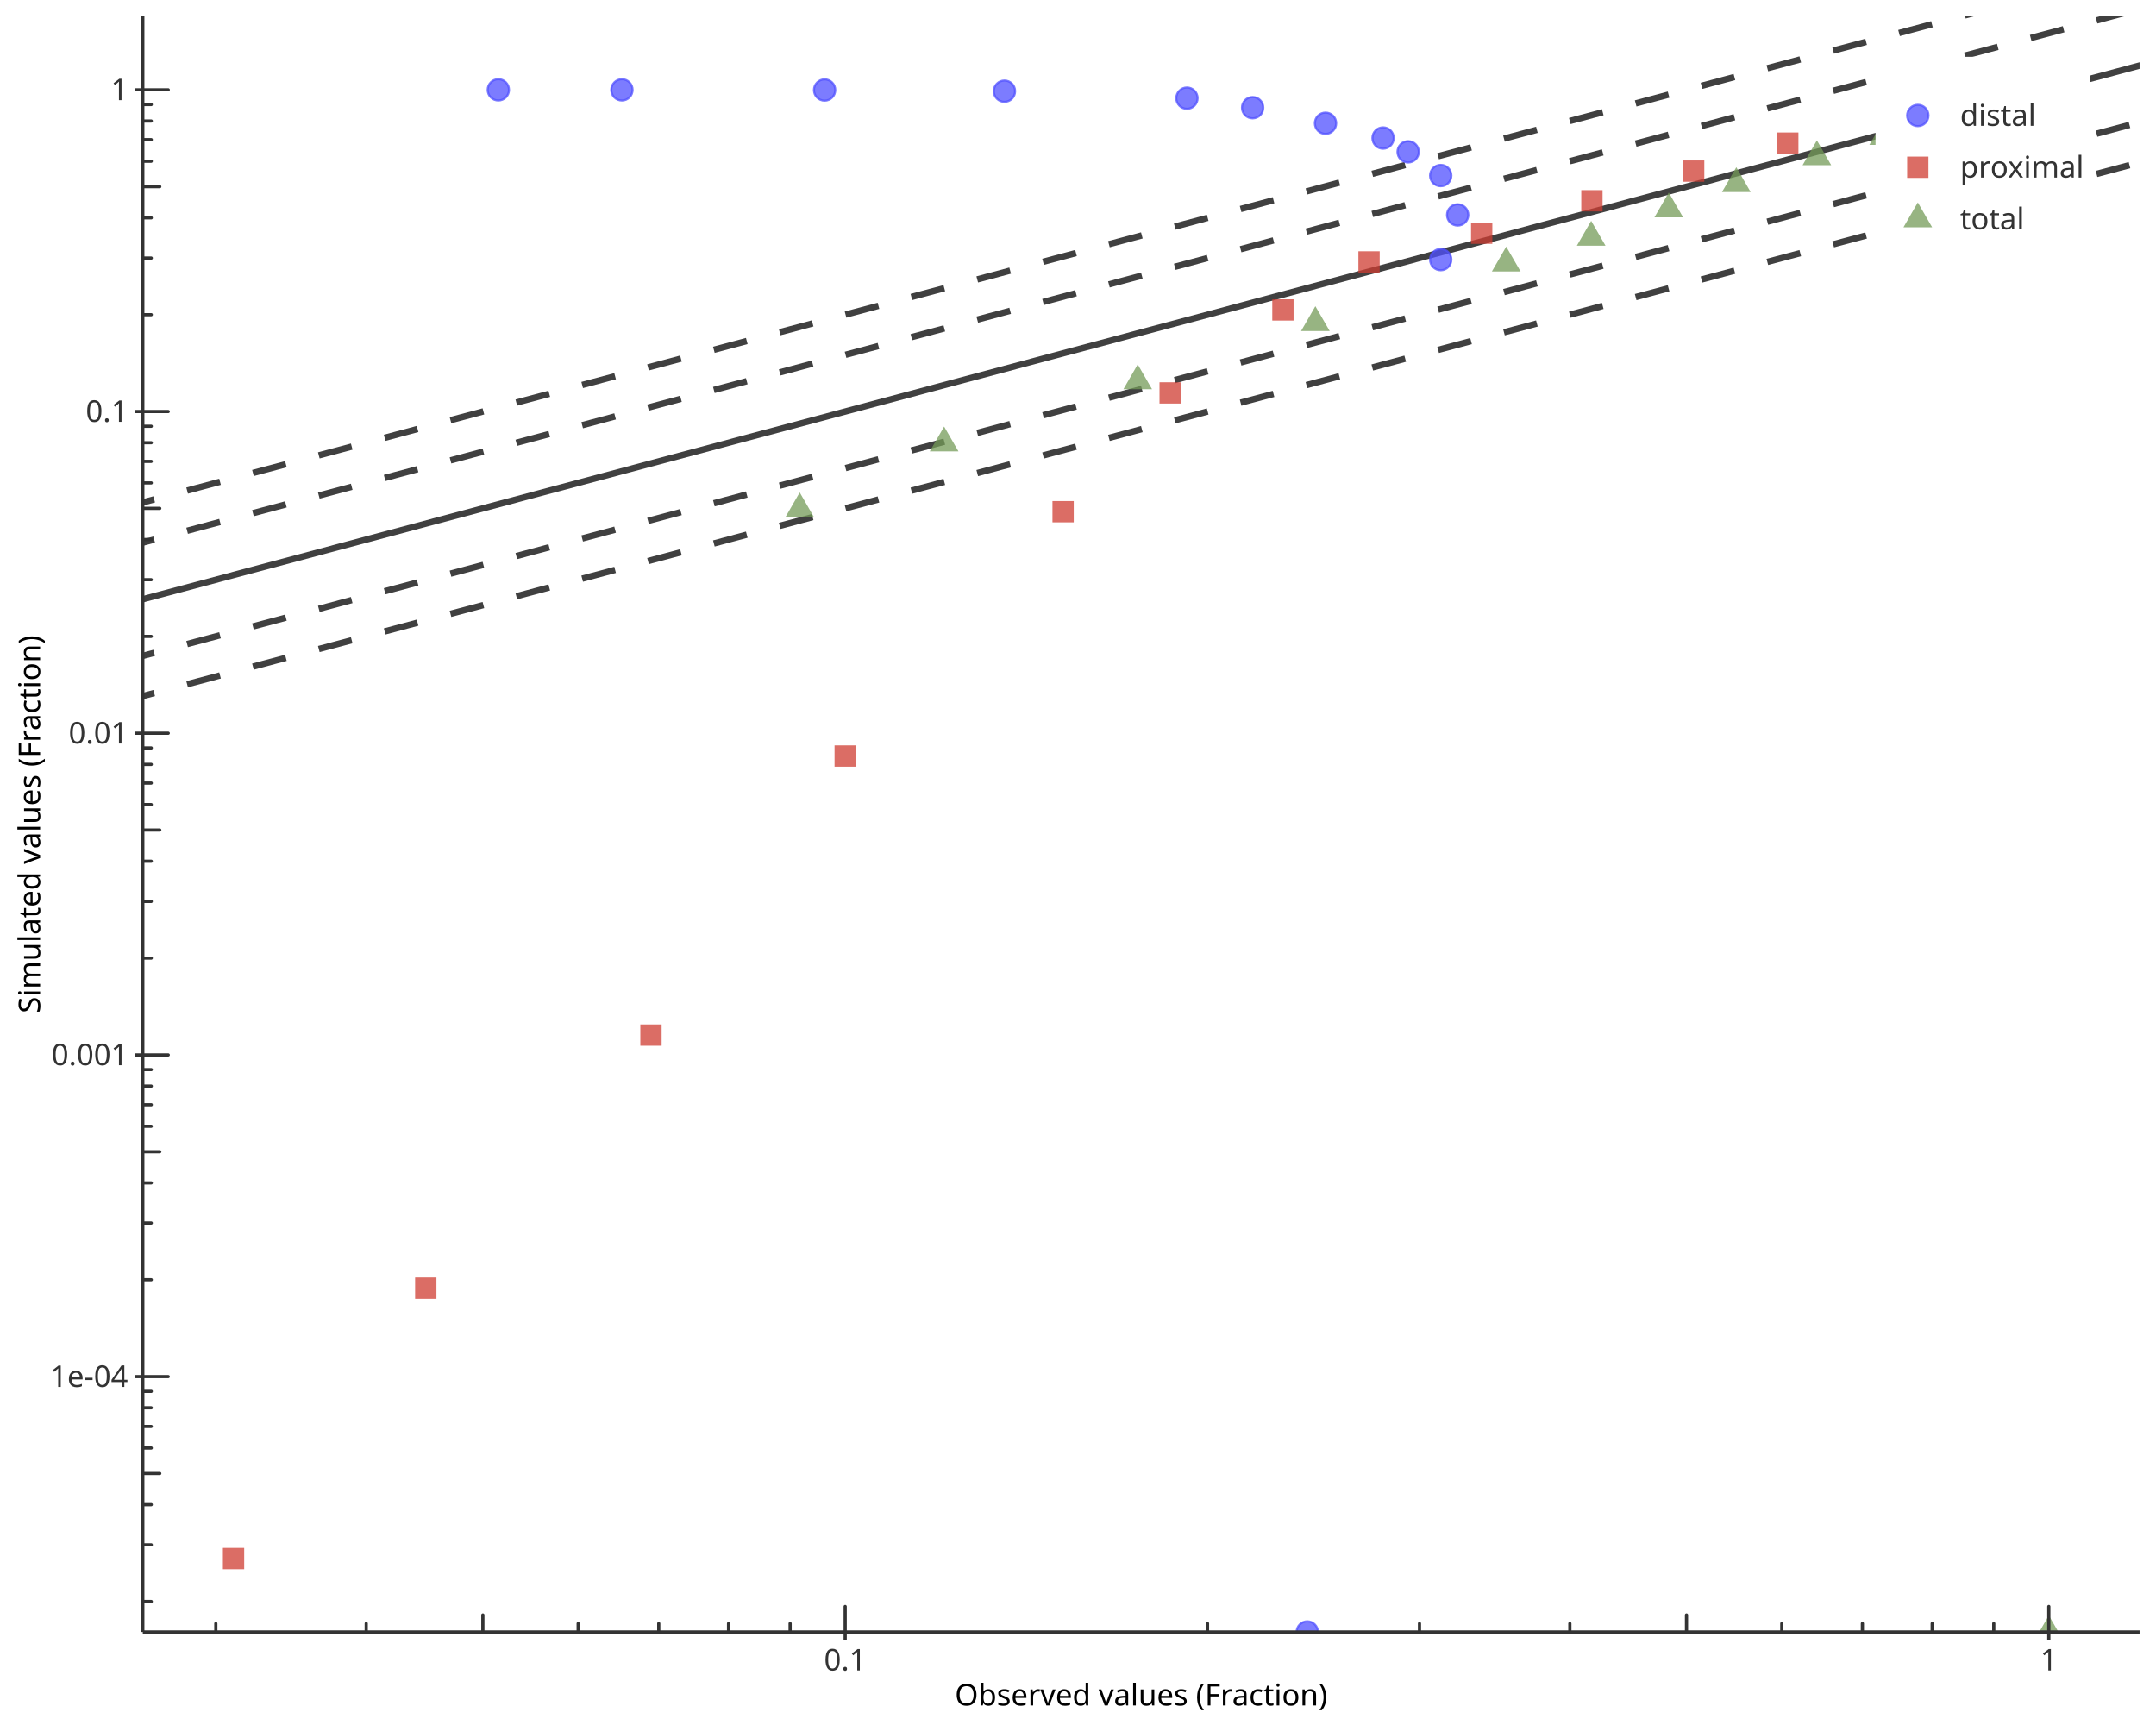
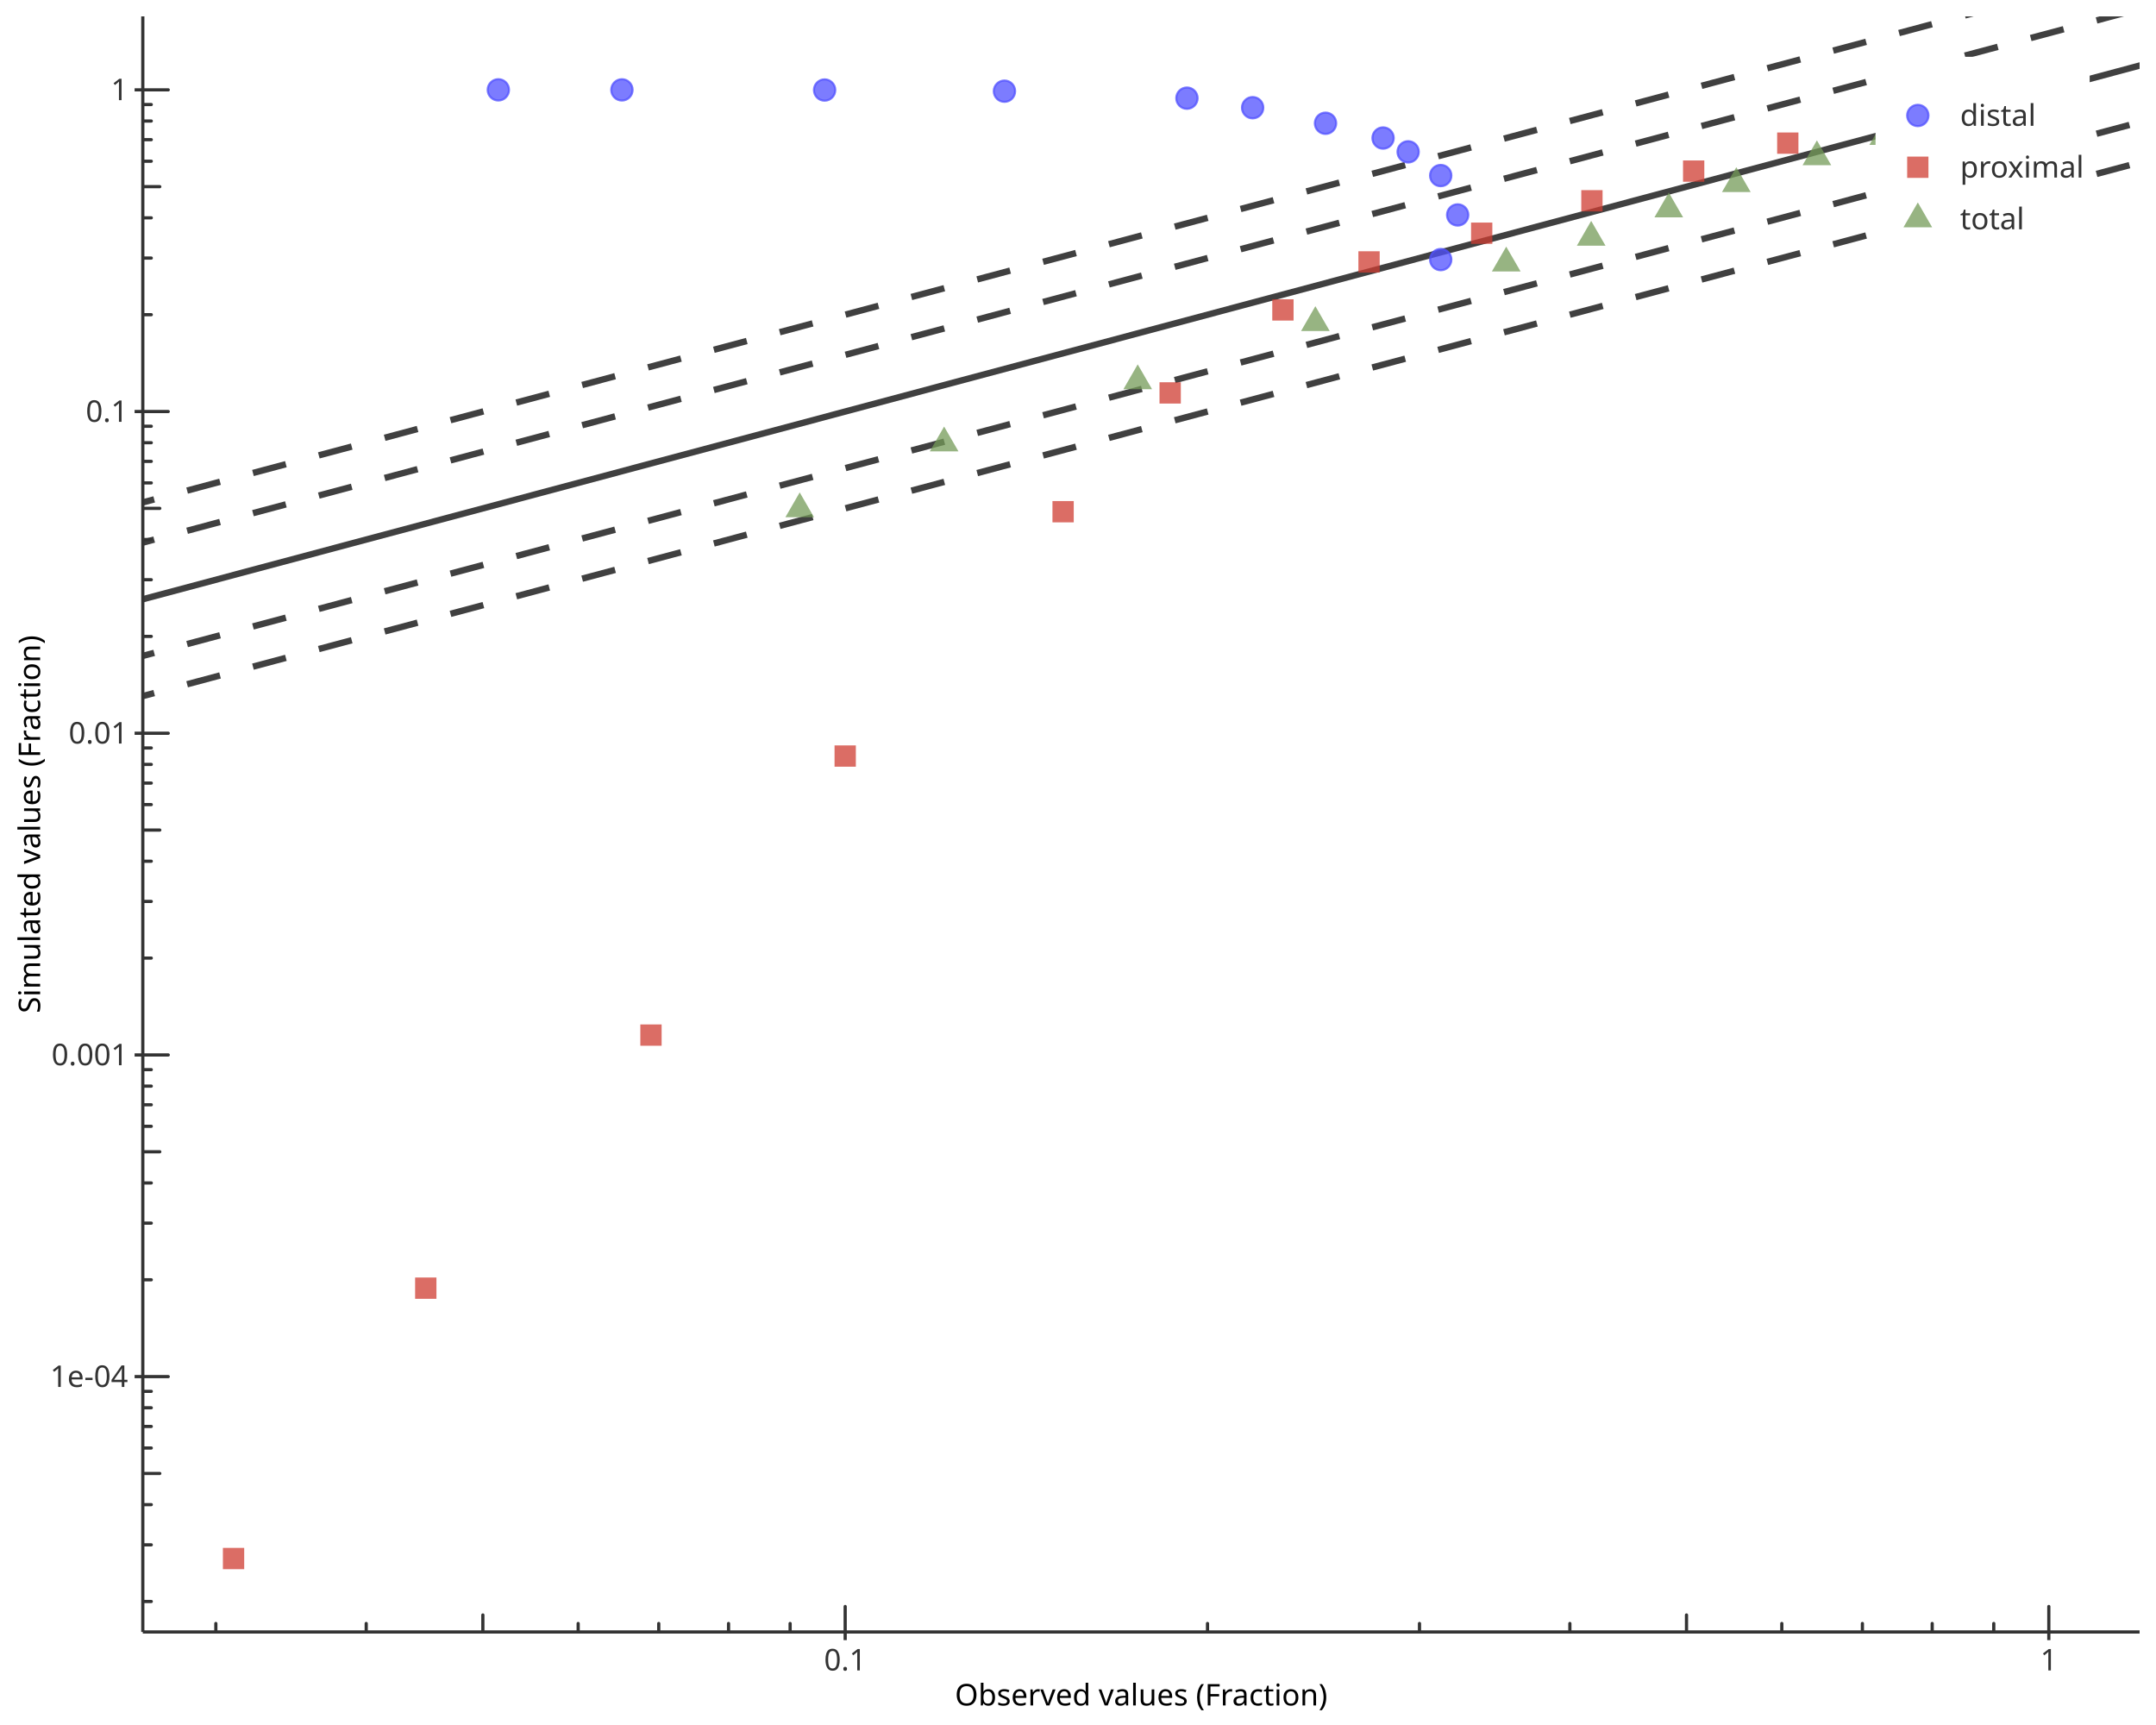
<svg xmlns="http://www.w3.org/2000/svg" class="svglite" data-engine-version="2.0" width="720.00pt" height="576.00pt" viewBox="0 0 720.00 576.00">
  <defs>
    <style type="text/css">
    .svglite line, .svglite polyline, .svglite polygon, .svglite path, .svglite rect, .svglite circle {
      fill: none;
      stroke: #000000;
      stroke-linecap: round;
      stroke-linejoin: round;
      stroke-miterlimit: 10.00;
    }
  </style>
  </defs>
  <rect width="100%" height="100%" style="stroke: none; fill: #FFFFFF;" />
  <defs>
    <clipPath id="cpMC4wMHw3MjAuMDB8MC4wMHw1NzYuMDA=">
      <rect x="0.00" y="0.00" width="720.00" height="576.00" />
    </clipPath>
  </defs>
  <g clip-path="url(#cpMC4wMHw3MjAuMDB8MC4wMHw1NzYuMDA=)">
    <rect x="0.00" y="0.00" width="720.00" height="576.00" style="stroke-width: 1.07; stroke: none; fill: #FFFFFF;" />
  </g>
  <defs>
    <clipPath id="cpNDcuNjl8NzE0LjUyfDUuNDh8NTQ0Ljkz">
      <rect x="47.69" y="5.48" width="666.83" height="539.45" />
    </clipPath>
  </defs>
  <g clip-path="url(#cpNDcuNjl8NzE0LjUyfDUuNDh8NTQ0Ljkz)">
    <rect x="47.69" y="5.48" width="666.83" height="539.45" style="stroke-width: 1.07; stroke: none; fill: #FFFFFF;" />
    <polyline points="47.69,513.38 714.52,513.38 " style="stroke-width: 0.53; stroke: #FFFFFF; stroke-linecap: butt;" />
    <polyline points="47.69,405.97 714.52,405.97 " style="stroke-width: 0.53; stroke: #FFFFFF; stroke-linecap: butt;" />
    <polyline points="47.69,298.55 714.52,298.55 " style="stroke-width: 0.53; stroke: #FFFFFF; stroke-linecap: butt;" />
    <polyline points="47.69,191.13 714.52,191.13 " style="stroke-width: 0.53; stroke: #FFFFFF; stroke-linecap: butt;" />
    <polyline points="47.69,83.71 714.52,83.71 " style="stroke-width: 0.53; stroke: #FFFFFF; stroke-linecap: butt;" />
    <polyline points="81.28,544.93 81.28,5.48 " style="stroke-width: 0.53; stroke: #FFFFFF; stroke-linecap: butt;" />
    <polyline points="483.23,544.93 483.23,5.48 " style="stroke-width: 0.53; stroke: #FFFFFF; stroke-linecap: butt;" />
  </g>
  <g clip-path="url(#cpMC4wMHw3MjAuMDB8MC4wMHw1NzYuMDA=)">
</g>
  <g clip-path="url(#cpNDcuNjl8NzE0LjUyfDUuNDh8NTQ0Ljkz)">
</g>
  <g clip-path="url(#cpMC4wMHw3MjAuMDB8MC4wMHw1NzYuMDA=)">
</g>
  <g clip-path="url(#cpNDcuNjl8NzE0LjUyfDUuNDh8NTQ0Ljkz)">
</g>
  <g clip-path="url(#cpMC4wMHw3MjAuMDB8MC4wMHw1NzYuMDA=)">
</g>
  <g clip-path="url(#cpNDcuNjl8NzE0LjUyfDUuNDh8NTQ0Ljkz)">
</g>
  <g clip-path="url(#cpMC4wMHw3MjAuMDB8MC4wMHw1NzYuMDA=)">
</g>
  <g clip-path="url(#cpNDcuNjl8NzE0LjUyfDUuNDh8NTQ0Ljkz)">
</g>
  <g clip-path="url(#cpMC4wMHw3MjAuMDB8MC4wMHw1NzYuMDA=)">
</g>
  <g clip-path="url(#cpNDcuNjl8NzE0LjUyfDUuNDh8NTQ0Ljkz)">
</g>
  <g clip-path="url(#cpMC4wMHw3MjAuMDB8MC4wMHw1NzYuMDA=)">
</g>
  <g clip-path="url(#cpNDcuNjl8NzE0LjUyfDUuNDh8NTQ0Ljkz)">
</g>
  <g clip-path="url(#cpMC4wMHw3MjAuMDB8MC4wMHw1NzYuMDA=)">
</g>
  <g clip-path="url(#cpNDcuNjl8NzE0LjUyfDUuNDh8NTQ0Ljkz)">
</g>
  <g clip-path="url(#cpMC4wMHw3MjAuMDB8MC4wMHw1NzYuMDA=)">
</g>
  <g clip-path="url(#cpNDcuNjl8NzE0LjUyfDUuNDh8NTQ0Ljkz)">
</g>
  <g clip-path="url(#cpMC4wMHw3MjAuMDB8MC4wMHw1NzYuMDA=)">
</g>
  <g clip-path="url(#cpNDcuNjl8NzE0LjUyfDUuNDh8NTQ0Ljkz)">
</g>
  <g clip-path="url(#cpMC4wMHw3MjAuMDB8MC4wMHw1NzYuMDA=)">
</g>
  <g clip-path="url(#cpNDcuNjl8NzE0LjUyfDUuNDh8NTQ0Ljkz)">
</g>
  <g clip-path="url(#cpMC4wMHw3MjAuMDB8MC4wMHw1NzYuMDA=)">
</g>
  <g clip-path="url(#cpNDcuNjl8NzE0LjUyfDUuNDh8NTQ0Ljkz)">
</g>
  <g clip-path="url(#cpMC4wMHw3MjAuMDB8MC4wMHw1NzYuMDA=)">
</g>
  <g clip-path="url(#cpNDcuNjl8NzE0LjUyfDUuNDh8NTQ0Ljkz)">
</g>
  <g clip-path="url(#cpMC4wMHw3MjAuMDB8MC4wMHw1NzYuMDA=)">
</g>
  <g clip-path="url(#cpNDcuNjl8NzE0LjUyfDUuNDh8NTQ0Ljkz)">
</g>
  <g clip-path="url(#cpMC4wMHw3MjAuMDB8MC4wMHw1NzYuMDA=)">
</g>
  <g clip-path="url(#cpNDcuNjl8NzE0LjUyfDUuNDh8NTQ0Ljkz)">
</g>
  <g clip-path="url(#cpMC4wMHw3MjAuMDB8MC4wMHw1NzYuMDA=)">
</g>
  <g clip-path="url(#cpNDcuNjl8NzE0LjUyfDUuNDh8NTQ0Ljkz)">
</g>
  <g clip-path="url(#cpMC4wMHw3MjAuMDB8MC4wMHw1NzYuMDA=)">
</g>
  <g clip-path="url(#cpNDcuNjl8NzE0LjUyfDUuNDh8NTQ0Ljkz)">
    <line x1="-619.15" y1="378.31" x2="1381.35" y2="-156.31" style="stroke-width: 2.13; stroke: #000000; stroke-opacity: 0.75; stroke-linecap: butt;" />
    <line x1="-619.15" y1="359.39" x2="1381.35" y2="-175.22" style="stroke-width: 2.13; stroke: #000000; stroke-opacity: 0.75; stroke-dasharray: 11.38,11.38; stroke-linecap: butt;" />
    <line x1="-619.15" y1="397.22" x2="1381.35" y2="-137.39" style="stroke-width: 2.13; stroke: #000000; stroke-opacity: 0.75; stroke-dasharray: 11.38,11.38; stroke-linecap: butt;" />
    <line x1="-619.15" y1="345.97" x2="1381.35" y2="-188.64" style="stroke-width: 2.13; stroke: #000000; stroke-opacity: 0.75; stroke-dasharray: 11.38,11.38; stroke-linecap: butt;" />
    <line x1="-619.15" y1="410.64" x2="1381.35" y2="-123.97" style="stroke-width: 2.13; stroke: #000000; stroke-opacity: 0.75; stroke-dasharray: 11.38,11.38; stroke-linecap: butt;" />
-     <circle cx="436.57" cy="544.93" r="3.56" style="stroke-width: 0.71; stroke: #5050FF; stroke-opacity: 0.75; fill: #5050FF; fill-opacity: 0.75;" />
    <circle cx="481.13" cy="86.68" r="3.56" style="stroke-width: 0.71; stroke: #5050FF; stroke-opacity: 0.75; fill: #5050FF; fill-opacity: 0.75;" />
    <circle cx="486.79" cy="71.77" r="3.56" style="stroke-width: 0.71; stroke: #5050FF; stroke-opacity: 0.75; fill: #5050FF; fill-opacity: 0.75;" />
    <circle cx="481.13" cy="58.62" r="3.56" style="stroke-width: 0.71; stroke: #5050FF; stroke-opacity: 0.75; fill: #5050FF; fill-opacity: 0.75;" />
    <circle cx="470.25" cy="50.70" r="3.56" style="stroke-width: 0.71; stroke: #5050FF; stroke-opacity: 0.75; fill: #5050FF; fill-opacity: 0.75;" />
    <circle cx="461.88" cy="46.09" r="3.56" style="stroke-width: 0.71; stroke: #5050FF; stroke-opacity: 0.75; fill: #5050FF; fill-opacity: 0.75;" />
    <circle cx="442.66" cy="41.16" r="3.56" style="stroke-width: 0.71; stroke: #5050FF; stroke-opacity: 0.75; fill: #5050FF; fill-opacity: 0.75;" />
    <circle cx="418.32" cy="35.96" r="3.56" style="stroke-width: 0.71; stroke: #5050FF; stroke-opacity: 0.75; fill: #5050FF; fill-opacity: 0.75;" />
    <circle cx="396.38" cy="32.78" r="3.56" style="stroke-width: 0.71; stroke: #5050FF; stroke-opacity: 0.75; fill: #5050FF; fill-opacity: 0.75;" />
    <circle cx="335.44" cy="30.45" r="3.56" style="stroke-width: 0.71; stroke: #5050FF; stroke-opacity: 0.75; fill: #5050FF; fill-opacity: 0.75;" />
    <circle cx="275.38" cy="30.06" r="3.56" style="stroke-width: 0.71; stroke: #5050FF; stroke-opacity: 0.75; fill: #5050FF; fill-opacity: 0.75;" />
    <circle cx="207.69" cy="30.01" r="3.56" style="stroke-width: 0.71; stroke: #5050FF; stroke-opacity: 0.75; fill: #5050FF; fill-opacity: 0.75;" />
    <circle cx="166.42" cy="30.00" r="3.56" style="stroke-width: 0.71; stroke: #5050FF; stroke-opacity: 0.75; fill: #5050FF; fill-opacity: 0.75;" />
    <polygon points="629.23,36.46 636.34,36.46 636.34,29.35 629.23,29.35 " style="stroke-width: 0.71; stroke: none; fill: #CE3D32; fill-opacity: 0.75;" />
    <polygon points="593.48,51.35 600.59,51.35 600.59,44.24 593.48,44.24 " style="stroke-width: 0.71; stroke: none; fill: #CE3D32; fill-opacity: 0.75;" />
    <polygon points="562.05,60.69 569.16,60.69 569.16,53.58 562.05,53.58 " style="stroke-width: 0.71; stroke: none; fill: #CE3D32; fill-opacity: 0.75;" />
    <polygon points="528.07,70.60 535.18,70.60 535.18,63.49 528.07,63.49 " style="stroke-width: 0.71; stroke: none; fill: #CE3D32; fill-opacity: 0.75;" />
    <polygon points="491.26,81.43 498.37,81.43 498.37,74.32 491.26,74.32 " style="stroke-width: 0.71; stroke: none; fill: #CE3D32; fill-opacity: 0.75;" />
    <polygon points="453.64,91.02 460.75,91.02 460.75,83.90 453.64,83.90 " style="stroke-width: 0.71; stroke: none; fill: #CE3D32; fill-opacity: 0.75;" />
    <polygon points="424.88,107.04 431.99,107.04 431.99,99.93 424.88,99.93 " style="stroke-width: 0.71; stroke: none; fill: #CE3D32; fill-opacity: 0.75;" />
    <polygon points="387.22,134.75 394.34,134.75 394.34,127.64 387.22,127.64 " style="stroke-width: 0.71; stroke: none; fill: #CE3D32; fill-opacity: 0.75;" />
    <polygon points="351.47,174.42 358.58,174.42 358.58,167.31 351.47,167.31 " style="stroke-width: 0.71; stroke: none; fill: #CE3D32; fill-opacity: 0.75;" />
    <polygon points="278.70,256.01 285.81,256.01 285.81,248.90 278.70,248.90 " style="stroke-width: 0.71; stroke: none; fill: #CE3D32; fill-opacity: 0.75;" />
    <polygon points="213.84,349.19 220.95,349.19 220.95,342.07 213.84,342.07 " style="stroke-width: 0.71; stroke: none; fill: #CE3D32; fill-opacity: 0.75;" />
    <polygon points="138.63,433.69 145.75,433.69 145.75,426.58 138.63,426.58 " style="stroke-width: 0.71; stroke: none; fill: #CE3D32; fill-opacity: 0.75;" />
    <polygon points="74.44,523.97 81.55,523.97 81.55,516.86 74.44,516.86 " style="stroke-width: 0.71; stroke: none; fill: #CE3D32; fill-opacity: 0.75;" />
-     <polygon points="684.21,539.40 689.00,547.70 679.42,547.70 " style="stroke-width: 0.71; stroke: none; fill: #749B58; fill-opacity: 0.75;" />
    <polygon points="665.82,28.52 670.61,36.81 661.03,36.81 " style="stroke-width: 0.71; stroke: none; fill: #749B58; fill-opacity: 0.75;" />
    <polygon points="650.63,33.22 655.42,41.51 645.84,41.51 " style="stroke-width: 0.71; stroke: none; fill: #749B58; fill-opacity: 0.75;" />
    <polygon points="629.07,40.10 633.86,48.39 624.28,48.39 " style="stroke-width: 0.71; stroke: none; fill: #749B58; fill-opacity: 0.75;" />
    <polygon points="606.76,46.87 611.54,55.17 601.97,55.17 " style="stroke-width: 0.71; stroke: none; fill: #749B58; fill-opacity: 0.75;" />
    <polygon points="579.85,55.84 584.64,64.13 575.06,64.13 " style="stroke-width: 0.71; stroke: none; fill: #749B58; fill-opacity: 0.75;" />
    <polygon points="557.29,64.29 562.08,72.58 552.50,72.58 " style="stroke-width: 0.71; stroke: none; fill: #749B58; fill-opacity: 0.75;" />
    <polygon points="531.38,73.75 536.17,82.05 526.59,82.05 " style="stroke-width: 0.71; stroke: none; fill: #749B58; fill-opacity: 0.75;" />
    <polygon points="503.01,82.35 507.80,90.64 498.22,90.64 " style="stroke-width: 0.71; stroke: none; fill: #749B58; fill-opacity: 0.75;" />
    <polygon points="439.27,102.24 444.06,110.53 434.49,110.53 " style="stroke-width: 0.71; stroke: none; fill: #749B58; fill-opacity: 0.75;" />
    <polygon points="379.94,121.67 384.73,129.97 375.16,129.97 " style="stroke-width: 0.71; stroke: none; fill: #749B58; fill-opacity: 0.75;" />
    <polygon points="315.29,142.43 320.08,150.72 310.50,150.72 " style="stroke-width: 0.71; stroke: none; fill: #749B58; fill-opacity: 0.75;" />
    <polygon points="267.06,164.42 271.85,172.71 262.28,172.71 " style="stroke-width: 0.71; stroke: none; fill: #749B58; fill-opacity: 0.75;" />
    <line x1="72.08" y1="544.93" x2="72.08" y2="542.10" style="stroke-width: 1.07; stroke: #333333;" />
    <line x1="122.30" y1="544.93" x2="122.30" y2="542.10" style="stroke-width: 1.07; stroke: #333333;" />
    <line x1="161.25" y1="544.93" x2="161.25" y2="539.26" style="stroke-width: 1.07; stroke: #333333;" />
    <line x1="193.08" y1="544.93" x2="193.08" y2="542.10" style="stroke-width: 1.07; stroke: #333333;" />
    <line x1="219.99" y1="544.93" x2="219.99" y2="542.10" style="stroke-width: 1.07; stroke: #333333;" />
    <line x1="243.30" y1="544.93" x2="243.30" y2="542.10" style="stroke-width: 1.07; stroke: #333333;" />
    <line x1="263.86" y1="544.93" x2="263.86" y2="542.10" style="stroke-width: 1.07; stroke: #333333;" />
    <line x1="282.25" y1="544.93" x2="282.25" y2="536.43" style="stroke-width: 1.07; stroke: #333333;" />
    <line x1="403.25" y1="544.93" x2="403.25" y2="542.10" style="stroke-width: 1.07; stroke: #333333;" />
    <line x1="474.04" y1="544.93" x2="474.04" y2="542.10" style="stroke-width: 1.07; stroke: #333333;" />
    <line x1="524.26" y1="544.93" x2="524.26" y2="542.10" style="stroke-width: 1.07; stroke: #333333;" />
    <line x1="563.21" y1="544.93" x2="563.21" y2="539.26" style="stroke-width: 1.07; stroke: #333333;" />
    <line x1="595.04" y1="544.93" x2="595.04" y2="542.10" style="stroke-width: 1.07; stroke: #333333;" />
    <line x1="621.95" y1="544.93" x2="621.95" y2="542.10" style="stroke-width: 1.07; stroke: #333333;" />
    <line x1="645.26" y1="544.93" x2="645.26" y2="542.10" style="stroke-width: 1.07; stroke: #333333;" />
    <line x1="665.82" y1="544.93" x2="665.82" y2="542.10" style="stroke-width: 1.07; stroke: #333333;" />
    <line x1="684.21" y1="544.93" x2="684.21" y2="536.43" style="stroke-width: 1.07; stroke: #333333;" />
    <line x1="47.69" y1="534.76" x2="50.52" y2="534.76" style="stroke-width: 1.07; stroke: #333333;" />
    <line x1="47.69" y1="515.84" x2="50.52" y2="515.84" style="stroke-width: 1.07; stroke: #333333;" />
    <line x1="47.69" y1="502.42" x2="50.52" y2="502.42" style="stroke-width: 1.07; stroke: #333333;" />
    <line x1="47.69" y1="492.01" x2="53.36" y2="492.01" style="stroke-width: 1.07; stroke: #333333;" />
    <line x1="47.69" y1="483.51" x2="50.52" y2="483.51" style="stroke-width: 1.07; stroke: #333333;" />
    <line x1="47.69" y1="476.31" x2="50.52" y2="476.31" style="stroke-width: 1.07; stroke: #333333;" />
    <line x1="47.69" y1="470.08" x2="50.52" y2="470.08" style="stroke-width: 1.07; stroke: #333333;" />
    <line x1="47.69" y1="464.59" x2="50.52" y2="464.59" style="stroke-width: 1.07; stroke: #333333;" />
    <line x1="47.69" y1="459.67" x2="56.19" y2="459.67" style="stroke-width: 1.07; stroke: #333333;" />
    <line x1="47.69" y1="427.34" x2="50.52" y2="427.34" style="stroke-width: 1.07; stroke: #333333;" />
    <line x1="47.69" y1="408.42" x2="50.52" y2="408.42" style="stroke-width: 1.07; stroke: #333333;" />
    <line x1="47.69" y1="395.00" x2="50.52" y2="395.00" style="stroke-width: 1.07; stroke: #333333;" />
    <line x1="47.69" y1="384.59" x2="53.36" y2="384.59" style="stroke-width: 1.07; stroke: #333333;" />
    <line x1="47.69" y1="376.09" x2="50.52" y2="376.09" style="stroke-width: 1.07; stroke: #333333;" />
    <line x1="47.69" y1="368.90" x2="50.52" y2="368.90" style="stroke-width: 1.07; stroke: #333333;" />
    <line x1="47.69" y1="362.67" x2="50.52" y2="362.67" style="stroke-width: 1.07; stroke: #333333;" />
    <line x1="47.69" y1="357.17" x2="50.52" y2="357.17" style="stroke-width: 1.07; stroke: #333333;" />
    <line x1="47.69" y1="352.26" x2="56.19" y2="352.26" style="stroke-width: 1.07; stroke: #333333;" />
    <line x1="47.69" y1="319.92" x2="50.52" y2="319.92" style="stroke-width: 1.07; stroke: #333333;" />
    <line x1="47.69" y1="301.00" x2="50.52" y2="301.00" style="stroke-width: 1.07; stroke: #333333;" />
    <line x1="47.69" y1="287.58" x2="50.52" y2="287.58" style="stroke-width: 1.07; stroke: #333333;" />
    <line x1="47.69" y1="277.17" x2="53.36" y2="277.17" style="stroke-width: 1.07; stroke: #333333;" />
    <line x1="47.69" y1="268.67" x2="50.52" y2="268.67" style="stroke-width: 1.07; stroke: #333333;" />
    <line x1="47.69" y1="261.48" x2="50.52" y2="261.48" style="stroke-width: 1.07; stroke: #333333;" />
    <line x1="47.69" y1="255.25" x2="50.52" y2="255.25" style="stroke-width: 1.07; stroke: #333333;" />
    <line x1="47.69" y1="249.75" x2="50.52" y2="249.75" style="stroke-width: 1.07; stroke: #333333;" />
    <line x1="47.69" y1="244.84" x2="56.19" y2="244.84" style="stroke-width: 1.07; stroke: #333333;" />
    <line x1="47.69" y1="212.50" x2="50.52" y2="212.50" style="stroke-width: 1.07; stroke: #333333;" />
    <line x1="47.69" y1="193.58" x2="50.52" y2="193.58" style="stroke-width: 1.07; stroke: #333333;" />
    <line x1="47.69" y1="180.16" x2="50.52" y2="180.16" style="stroke-width: 1.07; stroke: #333333;" />
    <line x1="47.69" y1="169.75" x2="53.36" y2="169.75" style="stroke-width: 1.07; stroke: #333333;" />
    <line x1="47.69" y1="161.25" x2="50.52" y2="161.25" style="stroke-width: 1.07; stroke: #333333;" />
    <line x1="47.69" y1="154.06" x2="50.52" y2="154.06" style="stroke-width: 1.07; stroke: #333333;" />
    <line x1="47.69" y1="147.83" x2="50.52" y2="147.83" style="stroke-width: 1.07; stroke: #333333;" />
    <line x1="47.69" y1="142.33" x2="50.52" y2="142.33" style="stroke-width: 1.07; stroke: #333333;" />
    <line x1="47.69" y1="137.42" x2="56.19" y2="137.42" style="stroke-width: 1.07; stroke: #333333;" />
    <line x1="47.69" y1="105.08" x2="50.52" y2="105.08" style="stroke-width: 1.07; stroke: #333333;" />
    <line x1="47.69" y1="86.17" x2="50.52" y2="86.17" style="stroke-width: 1.07; stroke: #333333;" />
    <line x1="47.69" y1="72.74" x2="50.52" y2="72.74" style="stroke-width: 1.07; stroke: #333333;" />
    <line x1="47.69" y1="62.33" x2="53.36" y2="62.33" style="stroke-width: 1.07; stroke: #333333;" />
    <line x1="47.69" y1="53.83" x2="50.52" y2="53.83" style="stroke-width: 1.07; stroke: #333333;" />
    <line x1="47.69" y1="46.64" x2="50.52" y2="46.64" style="stroke-width: 1.07; stroke: #333333;" />
    <line x1="47.69" y1="40.41" x2="50.52" y2="40.41" style="stroke-width: 1.07; stroke: #333333;" />
    <line x1="47.69" y1="34.91" x2="50.52" y2="34.91" style="stroke-width: 1.07; stroke: #333333;" />
    <line x1="47.69" y1="30.00" x2="56.19" y2="30.00" style="stroke-width: 1.07; stroke: #333333;" />
  </g>
  <g clip-path="url(#cpMC4wMHw3MjAuMDB8MC4wMHw1NzYuMDA=)">
    <polyline points="47.69,544.93 47.69,5.48 " style="stroke-width: 1.07; stroke: #333333; stroke-linecap: butt;" />
    <text x="42.76" y="463.12" text-anchor="end" style="font-size: 10.00px; fill: #333333; font-family: sans;" textLength="25.58px" lengthAdjust="spacingAndGlyphs">1e-04</text>
    <text x="42.76" y="355.70" text-anchor="end" style="font-size: 10.00px; fill: #333333; font-family: sans;" textLength="25.03px" lengthAdjust="spacingAndGlyphs">0.001</text>
    <text x="42.76" y="248.28" text-anchor="end" style="font-size: 10.00px; fill: #333333; font-family: sans;" textLength="19.46px" lengthAdjust="spacingAndGlyphs">0.01</text>
    <text x="42.76" y="140.86" text-anchor="end" style="font-size: 10.00px; fill: #333333; font-family: sans;" textLength="13.90px" lengthAdjust="spacingAndGlyphs">0.1</text>
    <text x="42.76" y="33.44" text-anchor="end" style="font-size: 10.00px; fill: #333333; font-family: sans;" textLength="5.56px" lengthAdjust="spacingAndGlyphs">1</text>
    <polyline points="44.95,459.67 47.69,459.67 " style="stroke-width: 1.07; stroke: #333333; stroke-linecap: butt;" />
    <polyline points="44.95,352.26 47.69,352.26 " style="stroke-width: 1.07; stroke: #333333; stroke-linecap: butt;" />
    <polyline points="44.95,244.84 47.69,244.84 " style="stroke-width: 1.07; stroke: #333333; stroke-linecap: butt;" />
    <polyline points="44.95,137.42 47.69,137.42 " style="stroke-width: 1.07; stroke: #333333; stroke-linecap: butt;" />
    <polyline points="44.95,30.00 47.69,30.00 " style="stroke-width: 1.07; stroke: #333333; stroke-linecap: butt;" />
    <polyline points="47.69,544.93 714.52,544.93 " style="stroke-width: 1.07; stroke: #333333; stroke-linecap: butt;" />
    <polyline points="282.25,547.67 282.25,544.93 " style="stroke-width: 1.07; stroke: #333333; stroke-linecap: butt;" />
    <polyline points="684.21,547.67 684.21,544.93 " style="stroke-width: 1.07; stroke: #333333; stroke-linecap: butt;" />
    <text x="282.25" y="557.78" text-anchor="middle" style="font-size: 10.00px; fill: #333333; font-family: sans;" textLength="13.90px" lengthAdjust="spacingAndGlyphs">0.1</text>
    <text x="684.21" y="557.78" text-anchor="middle" style="font-size: 10.00px; fill: #333333; font-family: sans;" textLength="5.56px" lengthAdjust="spacingAndGlyphs">1</text>
    <text x="381.10" y="569.48" text-anchor="middle" style="font-size: 10.00px; font-family: sans;" textLength="120.62px" lengthAdjust="spacingAndGlyphs">Observed values (Fraction)</text>
    <text transform="translate(13.40,275.21) rotate(-90)" text-anchor="middle" style="font-size: 10.00px; font-family: sans;" textLength="121.73px" lengthAdjust="spacingAndGlyphs">Simulated values (Fraction)</text>
    <rect x="626.34" y="18.97" width="71.51" height="68.28" style="stroke-width: 1.07; stroke: none; fill: #FFFFFF;" />
    <rect x="631.82" y="29.92" width="17.28" height="17.28" style="stroke-width: 1.07; stroke: none; fill: #FFFFFF;" />
    <circle cx="640.46" cy="38.56" r="3.56" style="stroke-width: 0.71; stroke: #5050FF; stroke-opacity: 0.75; fill: #5050FF; fill-opacity: 0.75;" />
    <rect x="631.82" y="47.20" width="17.28" height="17.28" style="stroke-width: 1.07; stroke: none; fill: #FFFFFF;" />
    <polygon points="636.90,59.40 644.01,59.40 644.01,52.29 636.90,52.29 " style="stroke-width: 0.71; stroke: none; fill: #CE3D32; fill-opacity: 0.75;" />
    <rect x="631.82" y="64.48" width="17.28" height="17.28" style="stroke-width: 1.07; stroke: none; fill: #FFFFFF;" />
    <polygon points="640.46,67.60 645.24,75.89 635.67,75.89 " style="stroke-width: 0.71; stroke: none; fill: #749B58; fill-opacity: 0.75;" />
    <text x="654.58" y="42.01" style="font-size: 10.00px; fill: #333333; font-family: sans;" textLength="23.35px" lengthAdjust="spacingAndGlyphs">distal</text>
    <text x="654.58" y="59.29" style="font-size: 10.00px; fill: #333333; font-family: sans;" textLength="37.79px" lengthAdjust="spacingAndGlyphs">proximal</text>
    <text x="654.58" y="76.57" style="font-size: 10.00px; fill: #333333; font-family: sans;" textLength="18.90px" lengthAdjust="spacingAndGlyphs">total</text>
  </g>
</svg>
